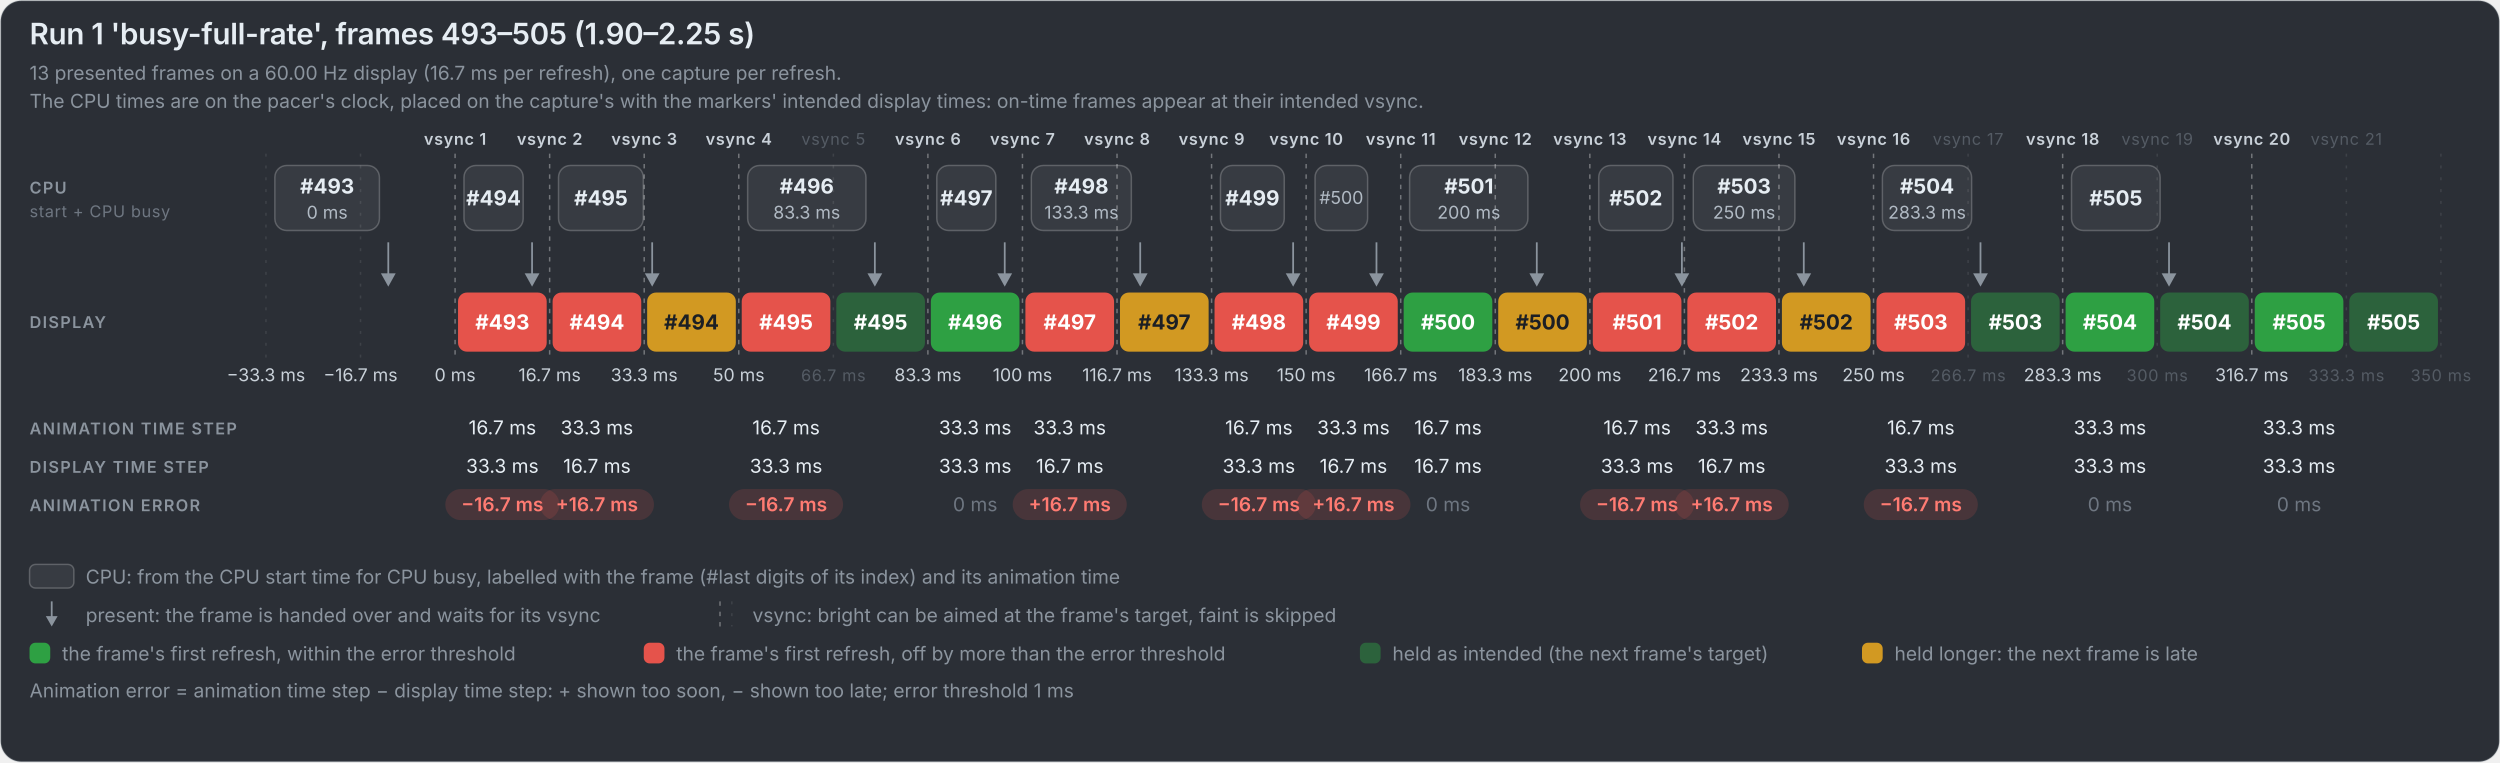
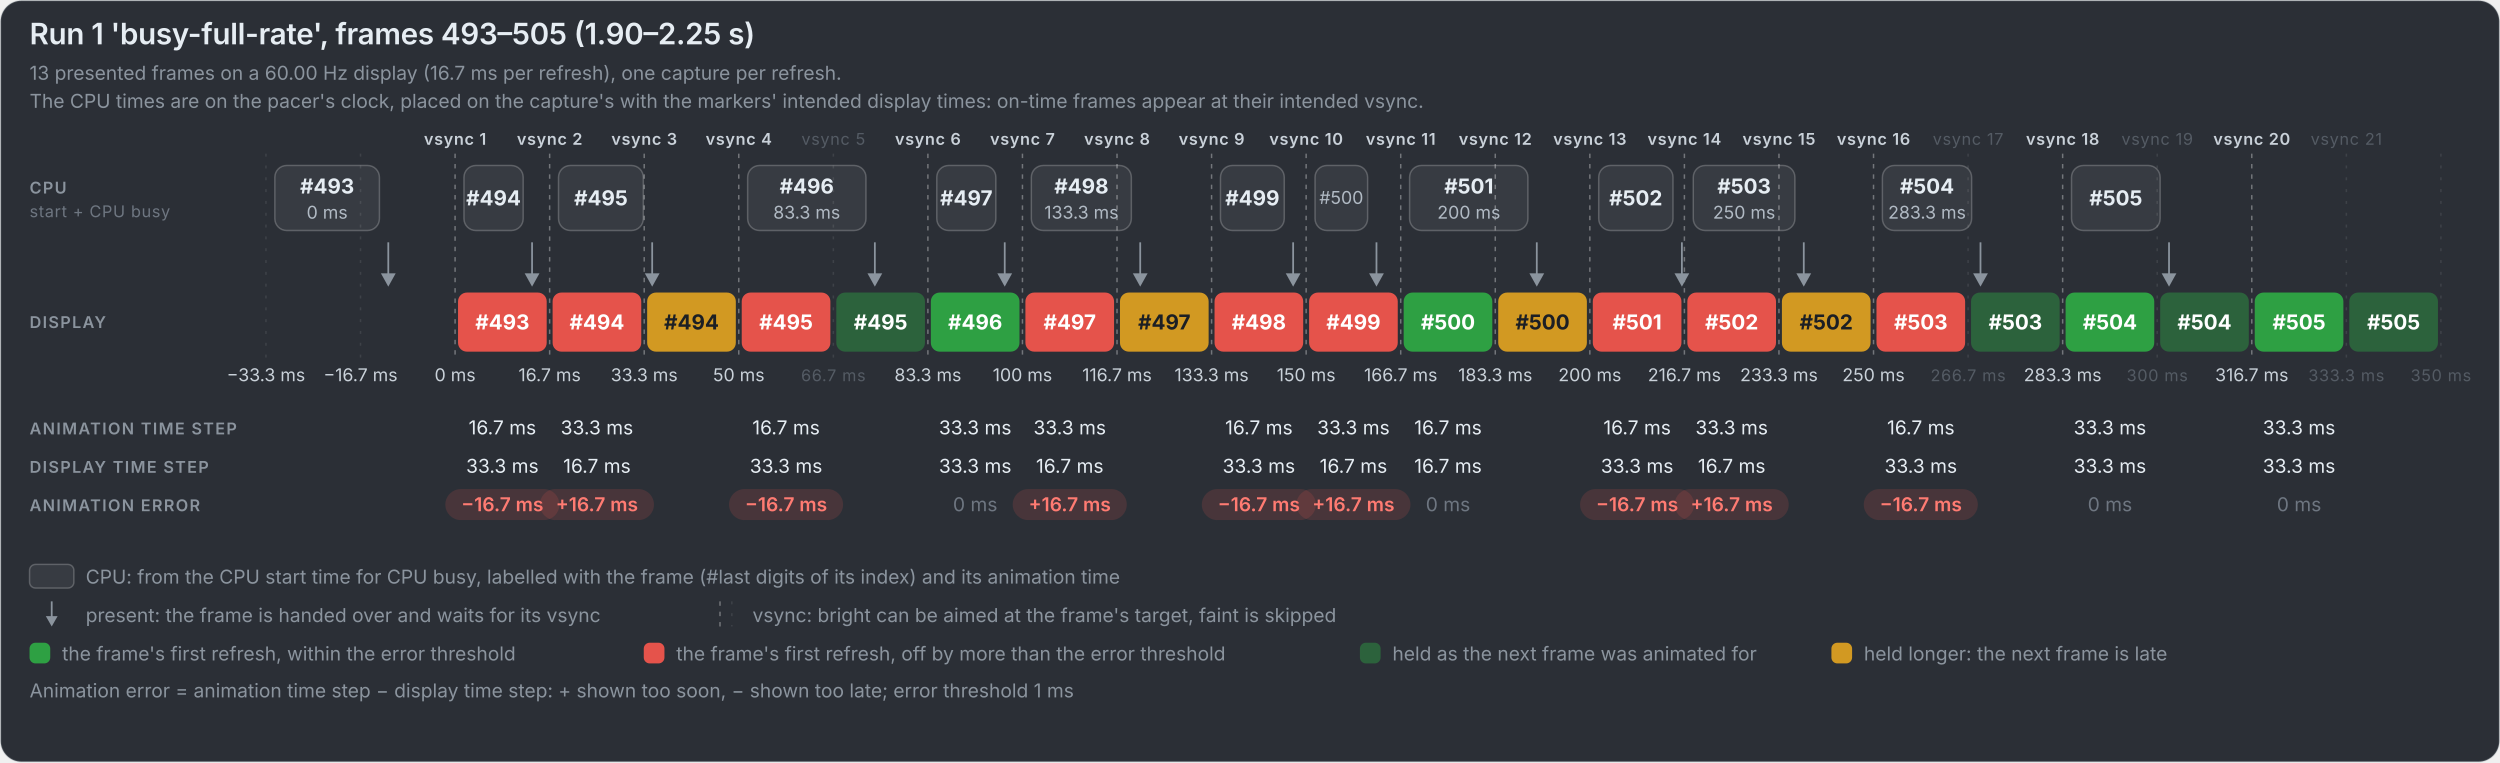
<svg xmlns="http://www.w3.org/2000/svg" width="1692" height="516" viewBox="0 0 1692 516" role="img" aria-label="Run 1  'busy-full-rate', frames 493–505 (1.90–2.25 s)">
  <style>
  text { font-family: "Segoe UI Variable Text", "Segoe UI", Inter, system-ui, -apple-system, "Helvetica Neue", Arial, sans-serif;
         font-size: 13px; fill: #e6edf3; font-variant-numeric: tabular-nums; }
  .card { fill: #1f242b; fill-opacity: 0.94; stroke: #8b949e; stroke-opacity: 0.25; stroke-width: 1; }
  .title { font-size: 20px; font-weight: 600; letter-spacing: -0.01em; }
  .sub { fill: #8b949e; }
  .label { font-size: 11px; font-weight: 600; letter-spacing: 0.08em; fill: #8b949e; }
  .vsync-n { font-size: 11px; fill: #6e7681; letter-spacing: 0.04em; }
  .axis { font-size: 12px; fill: #c9d1d9; }
  .vsync { stroke: #ffffff; stroke-opacity: 0.34; stroke-width: 1; stroke-dasharray: 3 4; }
  .vsync-skip { stroke: #ffffff; stroke-opacity: 0.09; stroke-width: 1; stroke-dasharray: 2 6; }
  .vsync-target { font-size: 11px; font-weight: 600; fill: #c9d1d9; letter-spacing: 0.04em; }
  .vsync-n-skip { font-size: 11px; fill: #545b64; letter-spacing: 0.04em; }
  .box { fill: #ffffff; fill-opacity: 0.06; stroke: #ffffff; stroke-opacity: 0.22; stroke-width: 1; }
  .frame { font-size: 14px; font-weight: 700; }
  .box-time { fill: #b1bac4; font-size: 12px; }
  .arrow { stroke: #8b949e; stroke-width: 1.2; }
  .arrowhead { fill: #8b949e; }
  .ok { fill: #2ea043; }
  .hold { fill: #2ea043; fill-opacity: 0.45; }
  .again { fill: #d29922; }
  .off { fill: #e5534b; }
  .cell-text { font-size: 14px; font-weight: 700; fill: #ffffff; }
  .dark-text { fill: #1c1f24; }
  .zero { fill: #6e7681; }
  .err { fill: #ff7b72; font-weight: 600; }
  .err-pill { fill: #e5534b; fill-opacity: 0.16; }
  .neutral { fill: #3d444d; }
  .lane { font-size: 15px; font-weight: 600; }
  .same { fill: #7ee787; font-weight: 600; }

  .tile { fill: #ffffff; fill-opacity: 0.05; stroke: #ffffff; stroke-opacity: 0.12; stroke-width: 1; }
  .tile-value { font-size: 20px; font-weight: 600; }
  .grid { stroke: #ffffff; stroke-opacity: 0.1; stroke-width: 1; }
  .zero-line { stroke: #ffffff; stroke-opacity: 0.45; stroke-width: 1; }
  .bar { fill: #e5534b; }
  .display-line { stroke: #2ea043; stroke-width: 2; fill: none; }
  .step-line { stroke: #58a6ff; stroke-width: 1.2; fill: none; stroke-linejoin: round; }
  .strip-a { fill: #6e7681; }
  .strip-b { fill: #adbac7; }
  .average-line { stroke: #d29922; stroke-width: 1.5; stroke-dasharray: 6 4; }
  .average-text { fill: #d29922; font-size: 12px; }

  .band { fill: #ffffff; fill-opacity: 0.06; }
  .error-refresh { stroke: #d29922; stroke-opacity: 0.8; stroke-width: 1; stroke-dasharray: 3 4; }
  .error-refresh-text { font-size: 11px; fill: #d29922; letter-spacing: 0.04em; }
  .held { stroke: #2ea043; stroke-width: 2.5; fill: none; }
  .held-late { stroke: #e5534b; stroke-width: 2.5; fill: none; }
  .bar-range { fill: #e5534b; fill-opacity: 0.3; }
  .static-band { fill: #a371f7; fill-opacity: 0.14; }
  .static-text { font-size: 11px; fill: #a371f7; letter-spacing: 0.04em; }
  .strip-static-a { fill: #a371f7; fill-opacity: 0.55; }
  .strip-static-b { fill: #a371f7; fill-opacity: 0.85; }
  .held-older { stroke: #db61a2; stroke-width: 2.5; fill: none; }
  .held-dropped { stroke: #f0883e; stroke-width: 2.5; fill: none; }
  .held-unknown { stroke: #768390; stroke-width: 2.5; stroke-dasharray: 4 3; fill: none; }
  .held-range-older { fill: #db61a2; fill-opacity: 0.3; }
  .held-range-dropped { fill: #f0883e; fill-opacity: 0.3; }
  .held-range-unknown { fill: #768390; fill-opacity: 0.3; }
  .held-fill-older { fill: #db61a2; }
  .held-fill-dropped { fill: #f0883e; }
  .held-fill-unknown { fill: #768390; }
  .strip-older { fill: #db61a2; }
  .strip-dropped { fill: #f0883e; }
  .key-pink { fill: #db61a2; }
  .key-orange { fill: #f0883e; }
  .key-unknown { fill: #768390; }
  .key-faint { fill: #ffffff; fill-opacity: 0.3; }
  .key-amber { fill: #d29922; }
  .key-green { fill: #2ea043; }
  .key-red { fill: #e5534b; }
  .key-blue { fill: #58a6ff; }
  .key-blue-faint { fill: #58a6ff; fill-opacity: 0.45; }
  .key-violet-a { fill: #a371f7; fill-opacity: 0.55; }
  .key-violet-b { fill: #a371f7; fill-opacity: 0.85; }
  .key-grey { fill: #3d444d; }
  .held-fill { fill: #2ea043; }
  .held-fill-late { fill: #e5534b; }
  .held-range { fill: #2ea043; fill-opacity: 0.3; }
  .held-range-late { fill: #e5534b; fill-opacity: 0.3; }
  .riser { stroke: #ffffff; stroke-opacity: 0.3; stroke-width: 1; fill: none; }
  .late-line { stroke: #e5534b; stroke-width: 1.5; fill: none; stroke-linejoin: round; }
  .late-line-adapted { stroke: #d29922; stroke-width: 1.5; fill: none; stroke-linejoin: round; }
  .late-line-none { stroke: #2ea043; stroke-width: 1.5; fill: none; stroke-linejoin: round; }
  .frametime { stroke: #58a6ff; stroke-width: 2.5; fill: none; }
  .frametime-range { fill: #58a6ff; fill-opacity: 0.3; }
  .step-range { fill: #58a6ff; fill-opacity: 0.25; }
  .frametime-fill { fill: #58a6ff; }
  .cpu-busy { fill: #58a6ff; fill-opacity: 0.22; }
  .strip-late { fill: #e5534b; }
  .hist-bar { fill: #58a6ff; }
  .curve { stroke: #58a6ff; stroke-width: 2; fill: none; stroke-linejoin: round; }
  .clip-mark { fill: #e5534b; }
  .clip-text { font-size: 11px; fill: #e6edf3; }
  .warn { fill: #d29922; }
  .event-track { fill: #ffffff; fill-opacity: 0.05; }
  .event-dropped { fill: #f0883e; }
  .event-older { fill: #db61a2; }
  .event-torn { fill: #39c5cf; }
  .event-gap { fill: #768390; }
  .event-undecoded { fill: #545d68; }
  .key-cyan { fill: #39c5cf; }
  .key-undecoded { fill: #545d68; }
  .ref-target { stroke: #adbac7; stroke-width: 1.5; stroke-dasharray: 5 4; fill: none; }
  .ref-preferred { stroke: #d29922; stroke-width: 1.5; stroke-dasharray: 5 4; fill: none; }
  .key-light { fill: #adbac7; }
</style>
  <rect class="card" x="0.5" y="0.5" width="1691" height="515" rx="14" />
  <text x="20.0" y="30.0" text-anchor="start" class="title">Run 1  'busy-full-rate', frames 493–505 (1.90–2.25 s)</text>
  <text x="20.0" y="54.0" text-anchor="start" class="sub">13 presented frames on a 60.00 Hz display (16.7 ms per refresh), one capture per refresh.</text>
  <text x="20.0" y="73.0" text-anchor="start" class="sub">The CPU times are on the pacer's clock, placed on the capture's with the markers' intended display times: on-time frames appear at their intended vsync.</text>
  <g transform="translate(0 0)">
    <line class="vsync-skip" x1="180.0" y1="104" x2="180.0" y2="243.0" />
    <text x="180.0" y="258.0" text-anchor="middle" class="axis">−33.3 ms</text>
    <line class="vsync-skip" x1="244.0" y1="104" x2="244.0" y2="243.0" />
    <text x="244.0" y="258.0" text-anchor="middle" class="axis">−16.7 ms</text>
    <line class="vsync" x1="308.0" y1="104" x2="308.0" y2="243.0" />
    <text x="308.0" y="258.0" text-anchor="middle" class="axis">0 ms</text>
    <text x="308.0" y="98.0" text-anchor="middle" class="vsync-target">vsync 1</text>
    <line class="vsync" x1="372.0" y1="104" x2="372.0" y2="243.0" />
    <text x="372.0" y="258.0" text-anchor="middle" class="axis">16.7 ms</text>
    <text x="372.0" y="98.0" text-anchor="middle" class="vsync-target">vsync 2</text>
    <line class="vsync" x1="436.0" y1="104" x2="436.0" y2="243.0" />
    <text x="436.0" y="258.0" text-anchor="middle" class="axis">33.3 ms</text>
    <text x="436.0" y="98.0" text-anchor="middle" class="vsync-target">vsync 3</text>
    <line class="vsync" x1="500.0" y1="104" x2="500.0" y2="243.0" />
    <text x="500.0" y="258.0" text-anchor="middle" class="axis">50 ms</text>
    <text x="500.0" y="98.0" text-anchor="middle" class="vsync-target">vsync 4</text>
    <line class="vsync-skip" x1="564.0" y1="104" x2="564.0" y2="243.0" />
    <text x="564.0" y="258.0" text-anchor="middle" class="vsync-n-skip">66.7 ms</text>
    <text x="564.0" y="98.0" text-anchor="middle" class="vsync-n-skip">vsync 5</text>
    <line class="vsync" x1="628.0" y1="104" x2="628.0" y2="243.0" />
    <text x="628.0" y="258.0" text-anchor="middle" class="axis">83.3 ms</text>
    <text x="628.0" y="98.0" text-anchor="middle" class="vsync-target">vsync 6</text>
    <line class="vsync" x1="692.0" y1="104" x2="692.0" y2="243.0" />
    <text x="692.0" y="258.0" text-anchor="middle" class="axis">100 ms</text>
    <text x="692.0" y="98.0" text-anchor="middle" class="vsync-target">vsync 7</text>
    <line class="vsync" x1="756.0" y1="104" x2="756.0" y2="243.0" />
    <text x="756.0" y="258.0" text-anchor="middle" class="axis">116.7 ms</text>
    <text x="756.0" y="98.0" text-anchor="middle" class="vsync-target">vsync 8</text>
    <line class="vsync" x1="820.0" y1="104" x2="820.0" y2="243.0" />
    <text x="820.0" y="258.0" text-anchor="middle" class="axis">133.3 ms</text>
    <text x="820.0" y="98.0" text-anchor="middle" class="vsync-target">vsync 9</text>
    <line class="vsync" x1="884.0" y1="104" x2="884.0" y2="243.0" />
    <text x="884.0" y="258.0" text-anchor="middle" class="axis">150 ms</text>
    <text x="884.0" y="98.0" text-anchor="middle" class="vsync-target">vsync 10</text>
    <line class="vsync" x1="948.0" y1="104" x2="948.0" y2="243.0" />
    <text x="948.0" y="258.0" text-anchor="middle" class="axis">166.7 ms</text>
    <text x="948.0" y="98.0" text-anchor="middle" class="vsync-target">vsync 11</text>
    <line class="vsync" x1="1012.0" y1="104" x2="1012.0" y2="243.0" />
    <text x="1012.0" y="258.0" text-anchor="middle" class="axis">183.3 ms</text>
    <text x="1012.0" y="98.0" text-anchor="middle" class="vsync-target">vsync 12</text>
    <line class="vsync" x1="1076.0" y1="104" x2="1076.0" y2="243.0" />
    <text x="1076.0" y="258.0" text-anchor="middle" class="axis">200 ms</text>
    <text x="1076.0" y="98.0" text-anchor="middle" class="vsync-target">vsync 13</text>
    <line class="vsync" x1="1140.0" y1="104" x2="1140.0" y2="243.0" />
    <text x="1140.0" y="258.0" text-anchor="middle" class="axis">216.7 ms</text>
    <text x="1140.0" y="98.0" text-anchor="middle" class="vsync-target">vsync 14</text>
    <line class="vsync" x1="1204.0" y1="104" x2="1204.0" y2="243.0" />
    <text x="1204.0" y="258.0" text-anchor="middle" class="axis">233.3 ms</text>
    <text x="1204.0" y="98.0" text-anchor="middle" class="vsync-target">vsync 15</text>
    <line class="vsync" x1="1268.0" y1="104" x2="1268.0" y2="243.0" />
    <text x="1268.0" y="258.0" text-anchor="middle" class="axis">250 ms</text>
    <text x="1268.0" y="98.0" text-anchor="middle" class="vsync-target">vsync 16</text>
    <line class="vsync-skip" x1="1332.0" y1="104" x2="1332.0" y2="243.0" />
    <text x="1332.0" y="258.0" text-anchor="middle" class="vsync-n-skip">266.7 ms</text>
    <text x="1332.0" y="98.0" text-anchor="middle" class="vsync-n-skip">vsync 17</text>
    <line class="vsync" x1="1396.0" y1="104" x2="1396.0" y2="243.0" />
    <text x="1396.0" y="258.0" text-anchor="middle" class="axis">283.3 ms</text>
    <text x="1396.0" y="98.0" text-anchor="middle" class="vsync-target">vsync 18</text>
    <line class="vsync-skip" x1="1460.0" y1="104" x2="1460.0" y2="243.0" />
    <text x="1460.0" y="258.0" text-anchor="middle" class="vsync-n-skip">300 ms</text>
    <text x="1460.0" y="98.0" text-anchor="middle" class="vsync-n-skip">vsync 19</text>
    <line class="vsync" x1="1524.0" y1="104" x2="1524.0" y2="243.0" />
    <text x="1524.0" y="258.0" text-anchor="middle" class="axis">316.7 ms</text>
    <text x="1524.0" y="98.0" text-anchor="middle" class="vsync-target">vsync 20</text>
    <line class="vsync-skip" x1="1588.0" y1="104" x2="1588.0" y2="243.0" />
    <text x="1588.0" y="258.0" text-anchor="middle" class="vsync-n-skip">333.3 ms</text>
    <text x="1588.0" y="98.0" text-anchor="middle" class="vsync-n-skip">vsync 21</text>
    <line class="vsync-skip" x1="1652.0" y1="104" x2="1652.0" y2="243.0" />
    <text x="1652.0" y="258.0" text-anchor="middle" class="vsync-n-skip">350 ms</text>
    <text x="20.0" y="131.0" text-anchor="start" class="label">CPU</text>
    <text x="20.0" y="147.0" text-anchor="start" class="vsync-n">start + CPU busy</text>
    <text x="20.0" y="222.0" text-anchor="start" class="label">DISPLAY</text>
    <text x="20.0" y="294.0" text-anchor="start" class="label">ANIMATION TIME STEP</text>
    <text x="20.0" y="320.0" text-anchor="start" class="label">DISPLAY TIME STEP</text>
    <text x="20.0" y="346.0" text-anchor="start" class="label">ANIMATION ERROR</text>
    <rect class="box" x="186.0" y="112.0" width="70.8" height="44" rx="8" />
    <text x="221.4" y="131.0" text-anchor="middle" class="frame">#493</text>
    <text x="221.4" y="148.0" text-anchor="middle" class="box-time">0 ms</text>
    <line class="arrow" x1="262.8" y1="164.0" x2="262.8" y2="186.0" />
    <path class="arrowhead" d="M257.8,185.0 L267.8,185.0 L262.8,194.0 z" />
    <rect class="box" x="314.0" y="112.0" width="40.1" height="44" rx="8" />
    <text x="334.0" y="139.0" text-anchor="middle" class="frame">#494</text>
    <line class="arrow" x1="360.1" y1="164.0" x2="360.1" y2="186.0" />
    <path class="arrowhead" d="M355.1,185.0 L365.1,185.0 L360.1,194.0 z" />
    <rect class="box" x="378.0" y="112.0" width="57.4" height="44" rx="8" />
    <text x="406.7" y="139.0" text-anchor="middle" class="frame">#495</text>
    <line class="arrow" x1="441.4" y1="164.0" x2="441.4" y2="186.0" />
    <path class="arrowhead" d="M436.4,185.0 L446.4,185.0 L441.4,194.0 z" />
    <rect class="box" x="506.0" y="112.0" width="80.1" height="44" rx="8" />
    <text x="546.0" y="131.0" text-anchor="middle" class="frame">#496</text>
    <text x="546.0" y="148.0" text-anchor="middle" class="box-time">83.3 ms</text>
    <line class="arrow" x1="592.1" y1="164.0" x2="592.1" y2="186.0" />
    <path class="arrowhead" d="M587.1,185.0 L597.1,185.0 L592.1,194.0 z" />
    <rect class="box" x="634.0" y="112.0" width="40.0" height="44" rx="8" />
    <text x="654.0" y="139.0" text-anchor="middle" class="frame">#497</text>
    <line class="arrow" x1="680.0" y1="164.0" x2="680.0" y2="186.0" />
    <path class="arrowhead" d="M675.0,185.0 L685.0,185.0 L680.0,194.0 z" />
    <rect class="box" x="698.0" y="112.0" width="67.7" height="44" rx="8" />
    <text x="731.9" y="131.0" text-anchor="middle" class="frame">#498</text>
    <text x="731.9" y="148.0" text-anchor="middle" class="box-time">133.3 ms</text>
    <line class="arrow" x1="771.7" y1="164.0" x2="771.7" y2="186.0" />
    <path class="arrowhead" d="M766.7,185.0 L776.7,185.0 L771.7,194.0 z" />
    <rect class="box" x="826.0" y="112.0" width="43.2" height="44" rx="8" />
    <text x="847.6" y="139.0" text-anchor="middle" class="frame">#499</text>
    <line class="arrow" x1="875.2" y1="164.0" x2="875.2" y2="186.0" />
    <path class="arrowhead" d="M870.2,185.0 L880.2,185.0 L875.2,194.0 z" />
    <rect class="box" x="890.0" y="112.0" width="35.6" height="44" rx="8" />
    <text x="907.8" y="138.0" text-anchor="middle" class="box-time">#500</text>
    <line class="arrow" x1="931.6" y1="164.0" x2="931.6" y2="186.0" />
    <path class="arrowhead" d="M926.6,185.0 L936.6,185.0 L931.6,194.0 z" />
    <rect class="box" x="954.0" y="112.0" width="80.1" height="44" rx="8" />
    <text x="994.1" y="131.0" text-anchor="middle" class="frame">#501</text>
    <text x="994.1" y="148.0" text-anchor="middle" class="box-time">200 ms</text>
    <line class="arrow" x1="1040.1" y1="164.0" x2="1040.1" y2="186.0" />
    <path class="arrowhead" d="M1035.1,185.0 L1045.1,185.0 L1040.1,194.0 z" />
    <rect class="box" x="1082.0" y="112.0" width="50.3" height="44" rx="8" />
    <text x="1107.1" y="139.0" text-anchor="middle" class="frame">#502</text>
    <line class="arrow" x1="1138.3" y1="164.0" x2="1138.3" y2="186.0" />
    <path class="arrowhead" d="M1133.3,185.0 L1143.3,185.0 L1138.3,194.0 z" />
    <rect class="box" x="1146.0" y="112.0" width="68.8" height="44" rx="8" />
    <text x="1180.4" y="131.0" text-anchor="middle" class="frame">#503</text>
    <text x="1180.4" y="148.0" text-anchor="middle" class="box-time">250 ms</text>
    <line class="arrow" x1="1220.8" y1="164.0" x2="1220.8" y2="186.0" />
    <path class="arrowhead" d="M1215.8,185.0 L1225.8,185.0 L1220.8,194.0 z" />
    <rect class="box" x="1274.0" y="112.0" width="60.4" height="44" rx="8" />
    <text x="1304.2" y="131.0" text-anchor="middle" class="frame">#504</text>
    <text x="1304.2" y="148.0" text-anchor="middle" class="box-time">283.3 ms</text>
    <line class="arrow" x1="1340.4" y1="164.0" x2="1340.4" y2="186.0" />
    <path class="arrowhead" d="M1335.4,185.0 L1345.4,185.0 L1340.4,194.0 z" />
    <rect class="box" x="1402.0" y="112.0" width="60.0" height="44" rx="8" />
    <text x="1432.0" y="139.0" text-anchor="middle" class="frame">#505</text>
    <line class="arrow" x1="1468.0" y1="164.0" x2="1468.0" y2="186.0" />
    <path class="arrowhead" d="M1463.0,185.0 L1473.0,185.0 L1468.0,194.0 z" />
    <rect class="off" x="310.0" y="198.0" width="60.0" height="40" rx="6" />
    <text x="340.0" y="223.0" text-anchor="middle" class="cell-text">#493</text>
    <text x="340.0" y="294.0" text-anchor="middle">16.7 ms</text>
    <text x="340.0" y="320.0" text-anchor="middle">33.3 ms</text>
    <rect class="err-pill" x="301.4" y="331.0" width="77.2" height="21" rx="10.5" />
    <text x="340.0" y="346.0" text-anchor="middle" class="err">−16.7 ms</text>
    <rect class="off" x="374.0" y="198.0" width="60.0" height="40" rx="6" />
    <text x="404.0" y="223.0" text-anchor="middle" class="cell-text">#494</text>
    <rect class="again" x="438.0" y="198.0" width="60.0" height="40" rx="6" />
    <text x="468.0" y="223.0" text-anchor="middle" class="cell-text dark-text">#494</text>
    <text x="404.0" y="294.0" text-anchor="middle">33.3 ms</text>
    <text x="404.0" y="320.0" text-anchor="middle">16.7 ms</text>
    <rect class="err-pill" x="365.4" y="331.0" width="77.2" height="21" rx="10.5" />
    <text x="404.0" y="346.0" text-anchor="middle" class="err">+16.7 ms</text>
    <rect class="off" x="502.0" y="198.0" width="60.0" height="40" rx="6" />
    <text x="532.0" y="223.0" text-anchor="middle" class="cell-text">#495</text>
    <rect class="hold" x="566.0" y="198.0" width="60.0" height="40" rx="6" />
    <text x="596.0" y="223.0" text-anchor="middle" class="cell-text">#495</text>
    <text x="532.0" y="294.0" text-anchor="middle">16.7 ms</text>
    <text x="532.0" y="320.0" text-anchor="middle">33.3 ms</text>
    <rect class="err-pill" x="493.4" y="331.0" width="77.2" height="21" rx="10.5" />
    <text x="532.0" y="346.0" text-anchor="middle" class="err">−16.7 ms</text>
    <rect class="ok" x="630.0" y="198.0" width="60.0" height="40" rx="6" />
    <text x="660.0" y="223.0" text-anchor="middle" class="cell-text">#496</text>
    <text x="660.0" y="294.0" text-anchor="middle">33.3 ms</text>
    <text x="660.0" y="320.0" text-anchor="middle">33.3 ms</text>
    <text x="660.0" y="346.0" text-anchor="middle" class="zero">0 ms</text>
    <rect class="off" x="694.0" y="198.0" width="60.0" height="40" rx="6" />
    <text x="724.0" y="223.0" text-anchor="middle" class="cell-text">#497</text>
    <rect class="again" x="758.0" y="198.0" width="60.0" height="40" rx="6" />
    <text x="788.0" y="223.0" text-anchor="middle" class="cell-text dark-text">#497</text>
    <text x="724.0" y="294.0" text-anchor="middle">33.3 ms</text>
    <text x="724.0" y="320.0" text-anchor="middle">16.7 ms</text>
    <rect class="err-pill" x="685.4" y="331.0" width="77.2" height="21" rx="10.5" />
    <text x="724.0" y="346.0" text-anchor="middle" class="err">+16.7 ms</text>
    <rect class="off" x="822.0" y="198.0" width="60.0" height="40" rx="6" />
    <text x="852.0" y="223.0" text-anchor="middle" class="cell-text">#498</text>
    <text x="852.0" y="294.0" text-anchor="middle">16.7 ms</text>
    <text x="852.0" y="320.0" text-anchor="middle">33.3 ms</text>
    <rect class="err-pill" x="813.4" y="331.0" width="77.2" height="21" rx="10.5" />
    <text x="852.0" y="346.0" text-anchor="middle" class="err">−16.7 ms</text>
    <rect class="off" x="886.0" y="198.0" width="60.0" height="40" rx="6" />
    <text x="916.0" y="223.0" text-anchor="middle" class="cell-text">#499</text>
    <text x="916.0" y="294.0" text-anchor="middle">33.3 ms</text>
    <text x="916.0" y="320.0" text-anchor="middle">16.7 ms</text>
    <rect class="err-pill" x="877.4" y="331.0" width="77.2" height="21" rx="10.5" />
    <text x="916.0" y="346.0" text-anchor="middle" class="err">+16.7 ms</text>
    <rect class="ok" x="950.0" y="198.0" width="60.0" height="40" rx="6" />
    <text x="980.0" y="223.0" text-anchor="middle" class="cell-text">#500</text>
    <rect class="again" x="1014.0" y="198.0" width="60.0" height="40" rx="6" />
    <text x="1044.0" y="223.0" text-anchor="middle" class="cell-text dark-text">#500</text>
    <text x="980.0" y="294.0" text-anchor="middle">16.7 ms</text>
    <text x="980.0" y="320.0" text-anchor="middle">16.7 ms</text>
    <text x="980.0" y="346.0" text-anchor="middle" class="zero">0 ms</text>
    <rect class="off" x="1078.0" y="198.0" width="60.0" height="40" rx="6" />
    <text x="1108.0" y="223.0" text-anchor="middle" class="cell-text">#501</text>
    <text x="1108.0" y="294.0" text-anchor="middle">16.7 ms</text>
    <text x="1108.0" y="320.0" text-anchor="middle">33.3 ms</text>
    <rect class="err-pill" x="1069.4" y="331.0" width="77.2" height="21" rx="10.5" />
    <text x="1108.0" y="346.0" text-anchor="middle" class="err">−16.7 ms</text>
    <rect class="off" x="1142.0" y="198.0" width="60.0" height="40" rx="6" />
    <text x="1172.0" y="223.0" text-anchor="middle" class="cell-text">#502</text>
    <rect class="again" x="1206.0" y="198.0" width="60.0" height="40" rx="6" />
    <text x="1236.0" y="223.0" text-anchor="middle" class="cell-text dark-text">#502</text>
    <text x="1172.0" y="294.0" text-anchor="middle">33.3 ms</text>
    <text x="1172.0" y="320.0" text-anchor="middle">16.7 ms</text>
    <rect class="err-pill" x="1133.4" y="331.0" width="77.2" height="21" rx="10.5" />
    <text x="1172.0" y="346.0" text-anchor="middle" class="err">+16.7 ms</text>
    <rect class="off" x="1270.0" y="198.0" width="60.0" height="40" rx="6" />
    <text x="1300.0" y="223.0" text-anchor="middle" class="cell-text">#503</text>
    <rect class="hold" x="1334.0" y="198.0" width="60.0" height="40" rx="6" />
    <text x="1364.0" y="223.0" text-anchor="middle" class="cell-text">#503</text>
    <text x="1300.0" y="294.0" text-anchor="middle">16.7 ms</text>
    <text x="1300.0" y="320.0" text-anchor="middle">33.3 ms</text>
    <rect class="err-pill" x="1261.4" y="331.0" width="77.2" height="21" rx="10.5" />
    <text x="1300.0" y="346.0" text-anchor="middle" class="err">−16.7 ms</text>
    <rect class="ok" x="1398.0" y="198.0" width="60.0" height="40" rx="6" />
    <text x="1428.0" y="223.0" text-anchor="middle" class="cell-text">#504</text>
    <rect class="hold" x="1462.0" y="198.0" width="60.0" height="40" rx="6" />
    <text x="1492.0" y="223.0" text-anchor="middle" class="cell-text">#504</text>
    <text x="1428.0" y="294.0" text-anchor="middle">33.3 ms</text>
    <text x="1428.0" y="320.0" text-anchor="middle">33.3 ms</text>
    <text x="1428.0" y="346.0" text-anchor="middle" class="zero">0 ms</text>
    <rect class="ok" x="1526.0" y="198.0" width="60.0" height="40" rx="6" />
    <text x="1556.0" y="223.0" text-anchor="middle" class="cell-text">#505</text>
    <rect class="hold" x="1590.0" y="198.0" width="60.0" height="40" rx="6" />
    <text x="1620.0" y="223.0" text-anchor="middle" class="cell-text">#505</text>
    <text x="1556.0" y="294.0" text-anchor="middle">33.3 ms</text>
    <text x="1556.0" y="320.0" text-anchor="middle">33.3 ms</text>
    <text x="1556.0" y="346.0" text-anchor="middle" class="zero">0 ms</text>
    <rect class="box" x="20" y="382.0" width="30" height="16" rx="4" />
    <text x="58.0" y="395.0" text-anchor="start" class="sub">CPU: from the CPU start time for CPU busy, labelled with the frame (#last digits of its index) and its animation time</text>
    <line class="arrow" x1="35.0" y1="407.0" x2="35.0" y2="418.0" />
    <path class="arrowhead" d="M31.0,417.0 L39.0,417.0 L35.0,424.0 z" />
    <text x="58.0" y="421.0" text-anchor="start" class="sub">present: the frame is handed over and waits for its vsync</text>
    <line class="vsync" x1="487.3" y1="407.0" x2="487.3" y2="424.0" />
    <line class="vsync-skip" x1="495.3" y1="407.0" x2="495.3" y2="424.0" />
    <text x="509.3" y="421.0" text-anchor="start" class="sub">vsync: bright can be aimed at the frame's target, faint is skipped</text>
    <rect class="ok" x="20.0" y="435.0" width="14" height="14" rx="4" />
    <text x="42.0" y="447.0" text-anchor="start" class="sub">the frame's first refresh, within the error threshold</text>
    <rect class="off" x="435.7" y="435.0" width="14" height="14" rx="4" />
    <text x="457.7" y="447.0" text-anchor="start" class="sub">the frame's first refresh, off by more than the error threshold</text>
    <rect class="hold" x="920.4" y="435.0" width="14" height="14" rx="4" />
-     <text x="942.4" y="447.0" text-anchor="start" class="sub">held as intended (the next frame's target)</text>
-     <rect class="again" x="1260.2" y="435.0" width="14" height="14" rx="4" />
-     <text x="1282.2" y="447.0" text-anchor="start" class="sub">held longer: the next frame is late</text>
+     <text x="942.4" y="447.0" text-anchor="start" class="sub">held as the next frame was animated for</text>
+     <rect class="again" x="1239.5" y="435.0" width="14" height="14" rx="4" />
+     <text x="1261.5" y="447.0" text-anchor="start" class="sub">held longer: the next frame is late</text>
    <text x="20.0" y="472.0" text-anchor="start" class="sub">Animation error = animation time step − display time step: + shown too soon, − shown too late; error threshold 1 ms</text>
  </g>
</svg>
